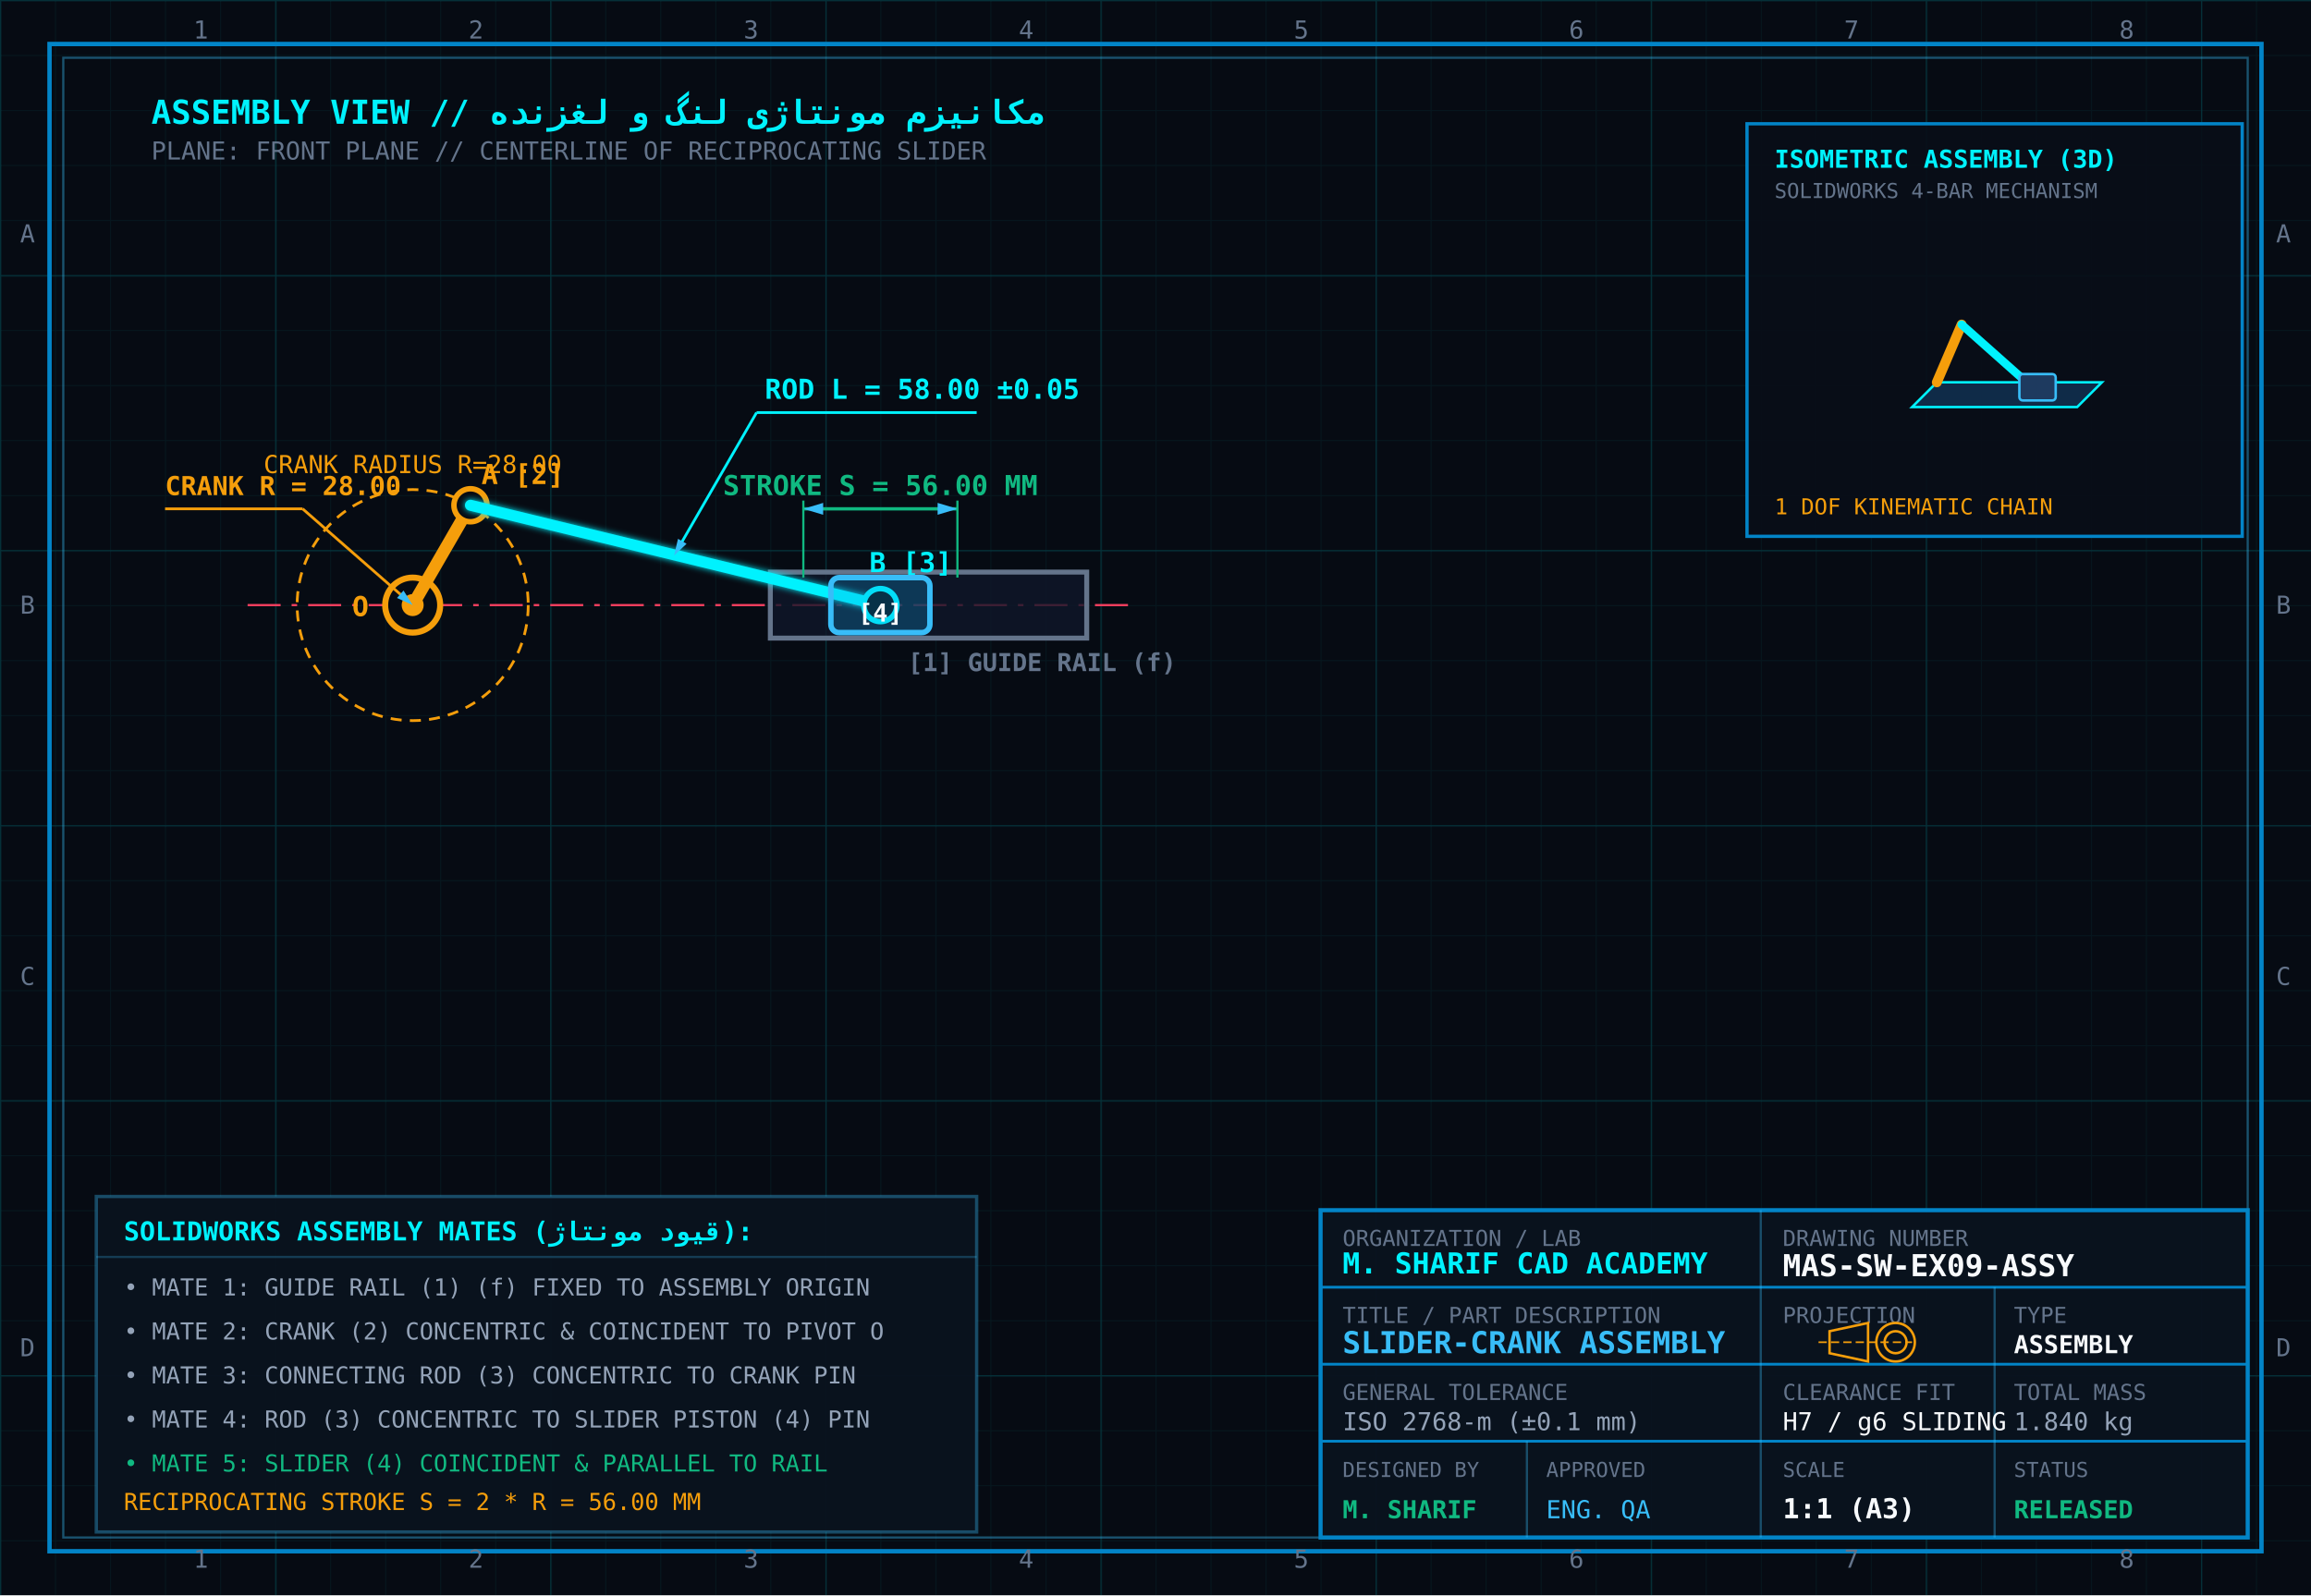
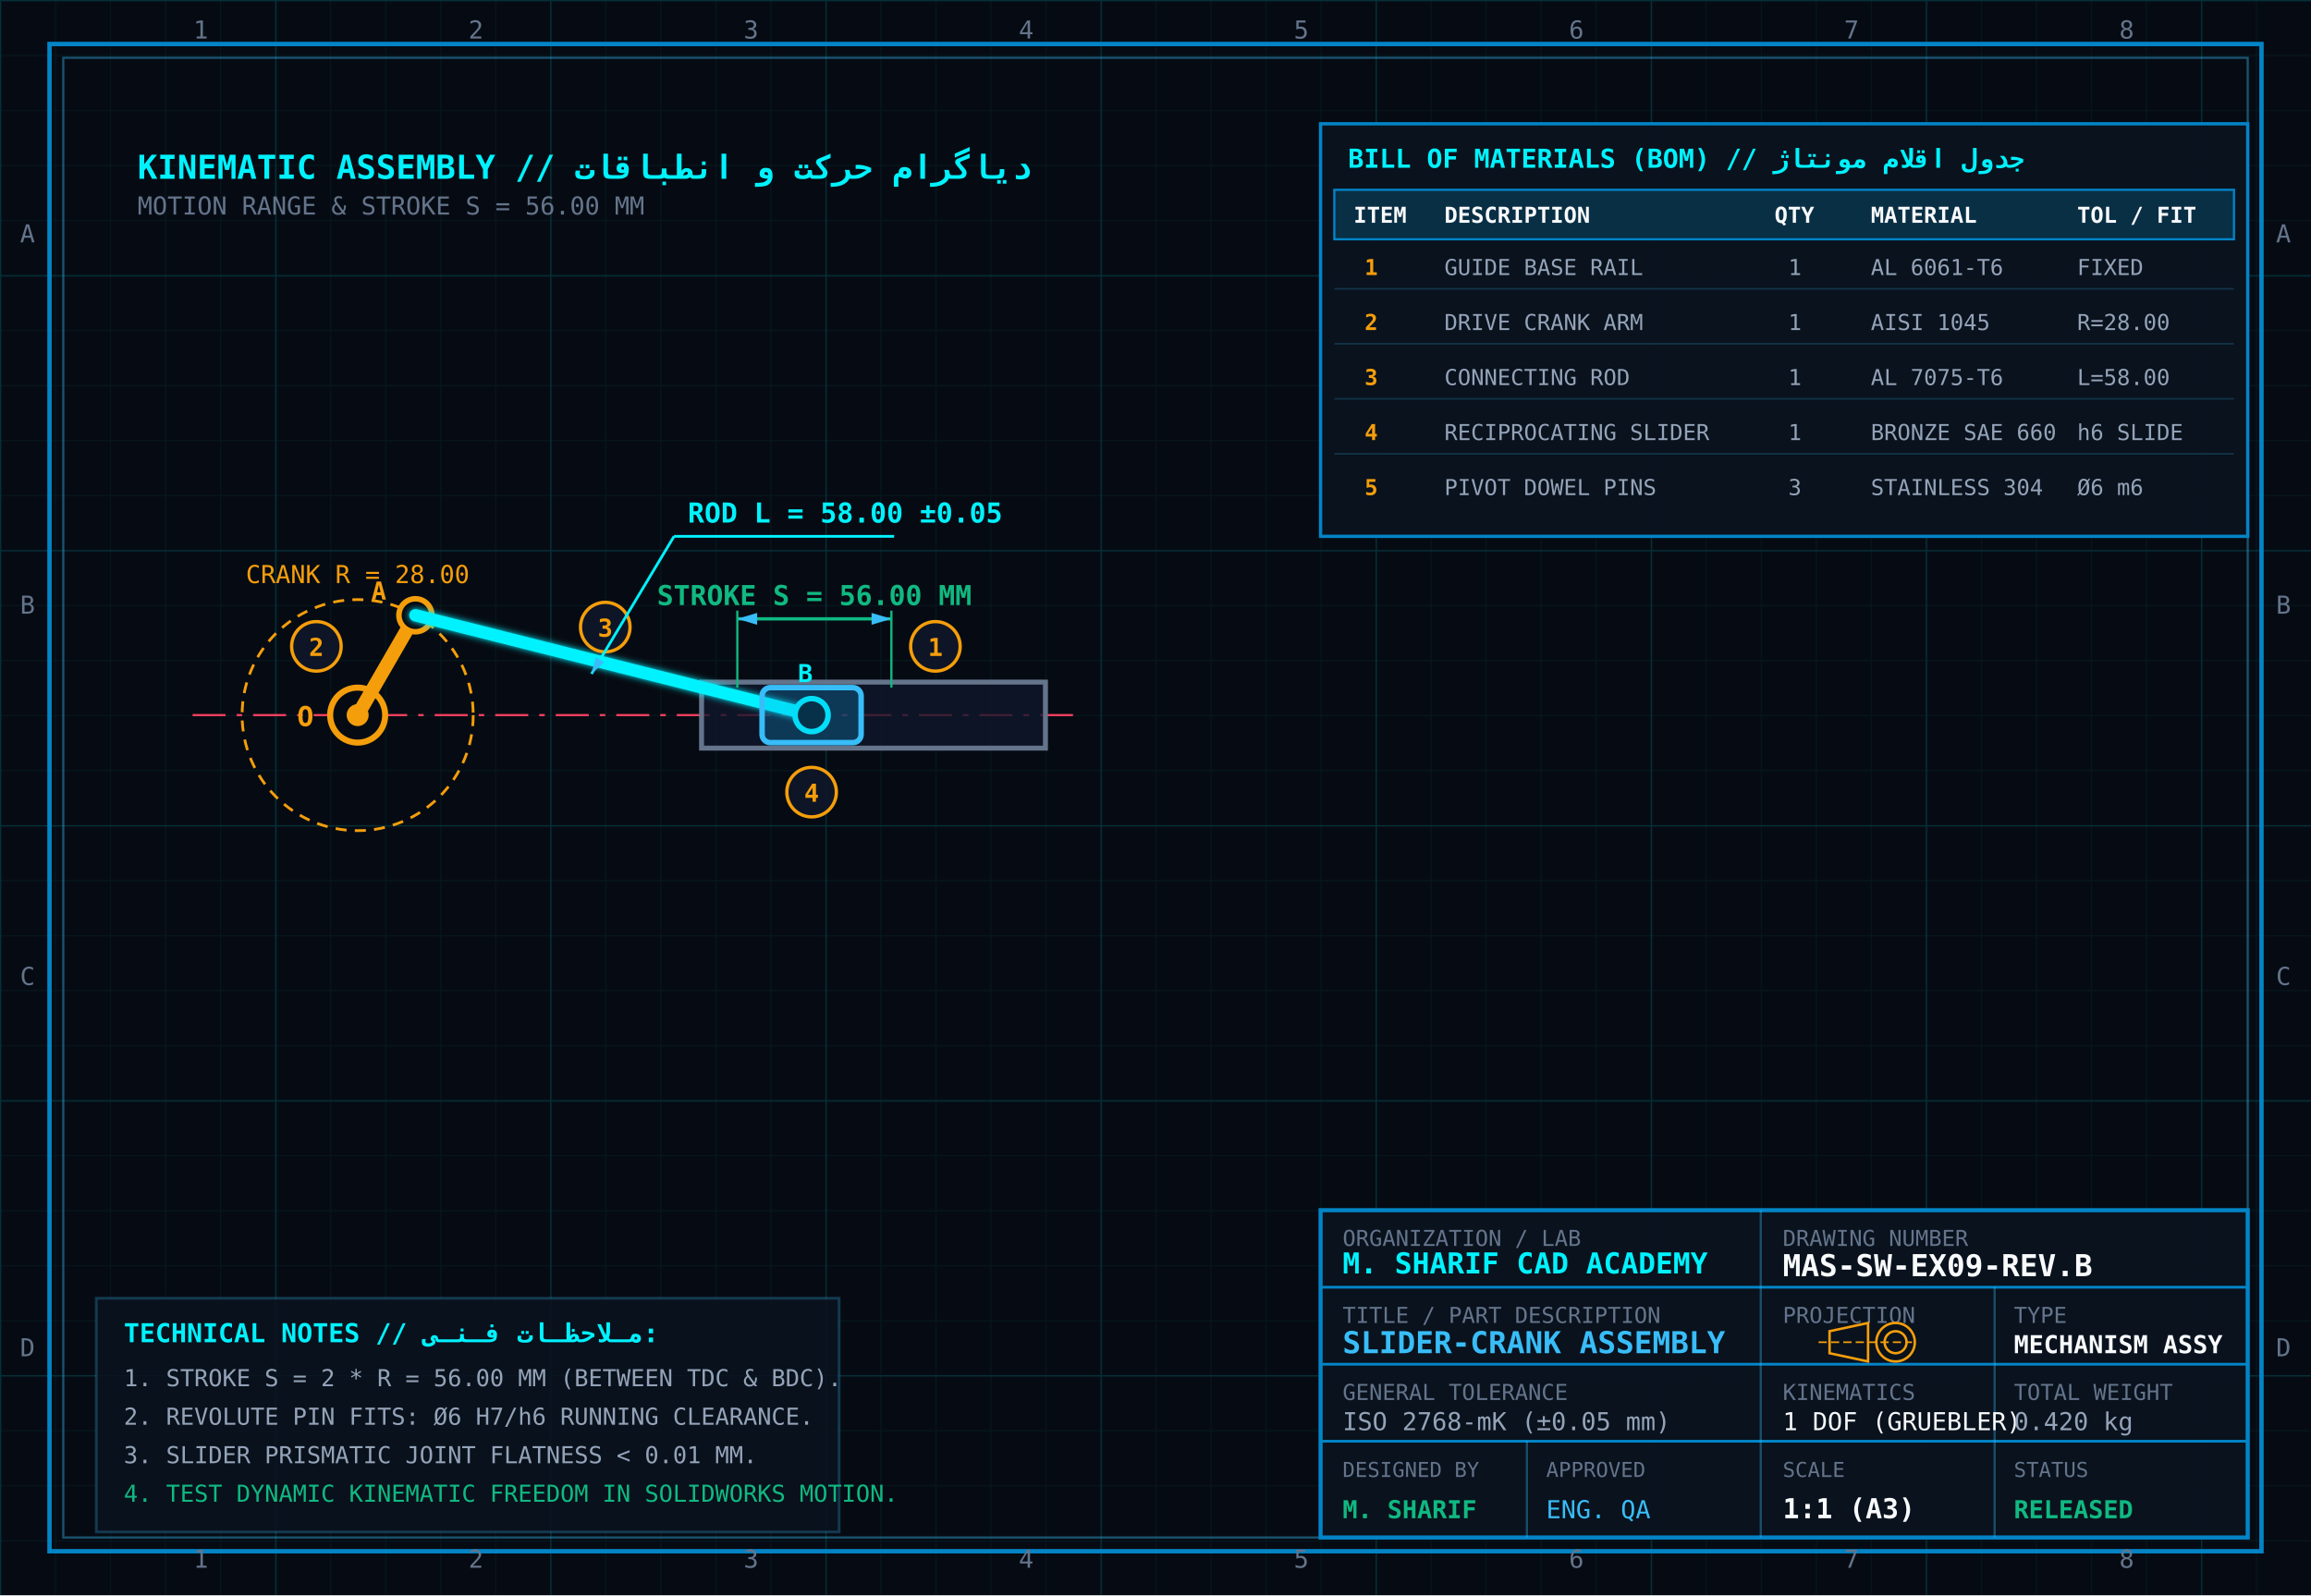
<svg xmlns="http://www.w3.org/2000/svg" viewBox="0 0 840 580" width="100%" height="100%">
  <defs>
    <pattern id="cadGrid9" width="20" height="20" patternUnits="userSpaceOnUse">
      <path d="M 20 0 L 0 0 0 20" fill="none" stroke="rgba(0, 242, 254, 0.05)" stroke-width="0.75" />
    </pattern>
    <pattern id="cadGridMajor9" width="100" height="100" patternUnits="userSpaceOnUse">
      <path d="M 100 0 L 0 0 0 100" fill="none" stroke="rgba(0, 242, 254, 0.12)" stroke-width="1" />
    </pattern>
    <marker id="arrEnd9" viewBox="0 0 10 10" refX="10" refY="5" markerWidth="6" markerHeight="6" orient="auto">
      <path d="M 0 2 L 10 5 L 0 8 Z" fill="#38bdf8" />
    </marker>
    <marker id="arrStart9" viewBox="0 0 10 10" refX="0" refY="5" markerWidth="6" markerHeight="6" orient="auto">
      <path d="M 10 2 L 0 5 L 10 8 Z" fill="#38bdf8" />
    </marker>
    <filter id="glow9" x="-10%" y="-10%" width="120%" height="120%">
      <feGaussianBlur stdDeviation="1.2" result="blur" />
      <feComposite in="SourceGraphic" in2="blur" operator="over" />
    </filter>
  </defs>
  <rect width="840" height="580" fill="#060b13" class="cad-bg" />
  <rect width="840" height="580" fill="url(#cadGrid9)" class="cad-grid" />
  <rect width="840" height="580" fill="url(#cadGridMajor9)" class="cad-grid-major" />
  <rect x="18" y="16" width="804" height="548" fill="none" stroke="#0284c7" stroke-width="1.6" />
  <rect x="23" y="21" width="794" height="538" fill="none" stroke="rgba(56, 189, 248, 0.4)" stroke-width="0.8" />
  <g fill="#64748b" font-family="monospace" font-size="9" text-anchor="middle">
    <text x="73" y="14">1</text>
    <text x="73" y="570">1</text>
    <text x="173" y="14">2</text>
    <text x="173" y="570">2</text>
    <text x="273" y="14">3</text>
    <text x="273" y="570">3</text>
    <text x="373" y="14">4</text>
    <text x="373" y="570">4</text>
    <text x="473" y="14">5</text>
    <text x="473" y="570">5</text>
    <text x="573" y="14">6</text>
    <text x="573" y="570">6</text>
    <text x="673" y="14">7</text>
    <text x="673" y="570">7</text>
    <text x="773" y="14">8</text>
    <text x="773" y="570">8</text>
  </g>
  <g fill="#64748b" font-family="monospace" font-size="9" text-anchor="middle" dominant-baseline="central">
    <text x="10" y="85">A</text>
    <text x="830" y="85">A</text>
    <text x="10" y="220">B</text>
    <text x="830" y="220">B</text>
    <text x="10" y="355">C</text>
    <text x="830" y="355">C</text>
    <text x="10" y="490">D</text>
    <text x="830" y="490">D</text>
  </g>
  <g transform="translate(480, 440)">
    <rect width="337" height="119" fill="rgba(10, 18, 30, 0.95)" stroke="#0284c7" stroke-width="1.5" />
    <line x1="0" y1="28" x2="337" y2="28" stroke="#0284c7" stroke-width="1" />
    <line x1="0" y1="56" x2="337" y2="56" stroke="#0284c7" stroke-width="1" />
    <line x1="0" y1="84" x2="337" y2="84" stroke="#0284c7" stroke-width="1" />
    <line x1="160" y1="0" x2="160" y2="84" stroke="rgba(56, 189, 248, 0.35)" stroke-width="0.8" />
    <line x1="245" y1="28" x2="245" y2="84" stroke="rgba(56, 189, 248, 0.35)" stroke-width="0.8" />
    <line x1="75" y1="84" x2="75" y2="119" stroke="rgba(56, 189, 248, 0.35)" stroke-width="0.8" />
    <line x1="160" y1="84" x2="160" y2="119" stroke="rgba(56, 189, 248, 0.35)" stroke-width="0.8" />
    <line x1="245" y1="84" x2="245" y2="119" stroke="rgba(56, 189, 248, 0.35)" stroke-width="0.8" />
    <text x="8" y="13" fill="#64748b" font-family="monospace" font-size="8">ORGANIZATION / LAB</text>
    <text x="8" y="23" fill="#00f2fe" font-family="monospace" font-size="10.5" font-weight="bold">M. SHARIF CAD ACADEMY</text>
    <text x="168" y="13" fill="#64748b" font-family="monospace" font-size="8">DRAWING NUMBER</text>
-     <text x="168" y="24" fill="#f8fafc" font-family="monospace" font-size="11" font-weight="bold">MAS-SW-EX09-ASSY</text>
+     <text x="168" y="24" fill="#f8fafc" font-family="monospace" font-size="11" font-weight="bold">MAS-SW-EX09-REV.B</text>
    <text x="8" y="41" fill="#64748b" font-family="monospace" font-size="8">TITLE / PART DESCRIPTION</text>
    <text x="8" y="52" fill="#38bdf8" font-family="monospace" font-size="11" font-weight="bold">SLIDER-CRANK ASSEMBLY</text>
    <text x="168" y="41" fill="#64748b" font-family="monospace" font-size="8">PROJECTION</text>
    <g transform="translate(185, 48)">
      <polygon points="0,4 0,-4 14,-7 14,7" fill="none" stroke="#f59e0b" stroke-width="0.9" />
      <line x1="-4" y1="0" x2="30" y2="0" stroke="#f59e0b" stroke-width="0.6" stroke-dasharray="3,1.5" />
      <circle cx="24" cy="0" r="4" fill="none" stroke="#f59e0b" stroke-width="0.9" />
      <circle cx="24" cy="0" r="7" fill="none" stroke="#f59e0b" stroke-width="0.9" />
    </g>
    <text x="252" y="41" fill="#64748b" font-family="monospace" font-size="8">TYPE</text>
-     <text x="252" y="52" fill="#f8fafc" font-family="monospace" font-size="9" font-weight="bold">ASSEMBLY</text>
+     <text x="252" y="52" fill="#f8fafc" font-family="monospace" font-size="9" font-weight="bold">MECHANISM ASSY</text>
    <text x="8" y="69" fill="#64748b" font-family="monospace" font-size="8">GENERAL TOLERANCE</text>
-     <text x="8" y="80" fill="#94a3b8" font-family="monospace" font-size="9">ISO 2768-m (±0.1 mm)</text>
-     <text x="168" y="69" fill="#64748b" font-family="monospace" font-size="8">CLEARANCE FIT</text>
-     <text x="168" y="80" fill="#f8fafc" font-family="monospace" font-size="9">H7 / g6 SLIDING</text>
-     <text x="252" y="69" fill="#64748b" font-family="monospace" font-size="8">TOTAL MASS</text>
-     <text x="252" y="80" fill="#94a3b8" font-family="monospace" font-size="9">1.840 kg</text>
+     <text x="8" y="80" fill="#94a3b8" font-family="monospace" font-size="9">ISO 2768-mK (±0.05 mm)</text>
+     <text x="168" y="69" fill="#64748b" font-family="monospace" font-size="8">KINEMATICS</text>
+     <text x="168" y="80" fill="#f8fafc" font-family="monospace" font-size="9">1 DOF (GRUEBLER)</text>
+     <text x="252" y="69" fill="#64748b" font-family="monospace" font-size="8">TOTAL WEIGHT</text>
+     <text x="252" y="80" fill="#94a3b8" font-family="monospace" font-size="9">0.420 kg</text>
    <text x="8" y="97" fill="#64748b" font-family="monospace" font-size="7.5">DESIGNED BY</text>
    <text x="8" y="112" fill="#10b981" font-family="monospace" font-size="9" font-weight="bold">M. SHARIF</text>
    <text x="82" y="97" fill="#64748b" font-family="monospace" font-size="7.5">APPROVED</text>
    <text x="82" y="112" fill="#38bdf8" font-family="monospace" font-size="9">ENG. QA</text>
    <text x="168" y="97" fill="#64748b" font-family="monospace" font-size="7.5">SCALE</text>
    <text x="168" y="112" fill="#f8fafc" font-family="monospace" font-size="10" font-weight="bold">1:1 (A3)</text>
    <text x="252" y="97" fill="#64748b" font-family="monospace" font-size="7.5">STATUS</text>
    <text x="252" y="112" fill="#10b981" font-family="monospace" font-size="9" font-weight="bold">RELEASED</text>
  </g>
-   <g transform="translate(35, 435)">
-     <rect width="320" height="122" fill="rgba(10, 18, 30, 0.95)" stroke="rgba(56, 189, 248, 0.35)" stroke-width="1.2" />
-     <text x="10" y="16" fill="#00f2fe" font-family="monospace" font-size="9.5" font-weight="bold">SOLIDWORKS ASSEMBLY MATES (قیود مونتاژ):</text>
-     <line x1="0" y1="22" x2="320" y2="22" stroke="rgba(56, 189, 248, 0.25)" stroke-width="0.8" />
-     <text x="10" y="36" fill="#94a3b8" font-family="monospace" font-size="8.5">• MATE 1: GUIDE RAIL (1) (f) FIXED TO ASSEMBLY ORIGIN</text>
-     <text x="10" y="52" fill="#94a3b8" font-family="monospace" font-size="8.5">• MATE 2: CRANK (2) CONCENTRIC &amp; COINCIDENT TO PIVOT O</text>
-     <text x="10" y="68" fill="#94a3b8" font-family="monospace" font-size="8.5">• MATE 3: CONNECTING ROD (3) CONCENTRIC TO CRANK PIN</text>
-     <text x="10" y="84" fill="#94a3b8" font-family="monospace" font-size="8.5">• MATE 4: ROD (3) CONCENTRIC TO SLIDER PISTON (4) PIN</text>
-     <text x="10" y="100" fill="#10b981" font-family="monospace" font-size="8.5">• MATE 5: SLIDER (4) COINCIDENT &amp; PARALLEL TO RAIL</text>
-     <text x="10" y="114" fill="#f59e0b" font-family="monospace" font-size="8.5">RECIPROCATING STROKE S = 2 * R = 56.00 MM</text>
+   <g transform="translate(35, 472)">
+     <rect width="270" height="85" fill="rgba(10, 18, 30, 0.85)" stroke="rgba(56, 189, 248, 0.25)" stroke-width="1" />
+     <text x="10" y="16" fill="#00f2fe" font-family="monospace" font-size="9.5" font-weight="bold">TECHNICAL NOTES // مـلاحظـات فـنـی:</text>
+     <text x="10" y="32" fill="#94a3b8" font-family="monospace" font-size="8.5">1. STROKE S = 2 * R = 56.00 MM (BETWEEN TDC &amp; BDC).</text>
+     <text x="10" y="46" fill="#94a3b8" font-family="monospace" font-size="8.5">2. REVOLUTE PIN FITS: Ø6 H7/h6 RUNNING CLEARANCE.</text>
+     <text x="10" y="60" fill="#94a3b8" font-family="monospace" font-size="8.5">3. SLIDER PRISMATIC JOINT FLATNESS &lt; 0.01 MM.</text>
+     <text x="10" y="74" fill="#10b981" font-family="monospace" font-size="8.5">4. TEST DYNAMIC KINEMATIC FREEDOM IN SOLIDWORKS MOTION.</text>
  </g>
-   <g transform="translate(635, 45)">
-     <rect width="180" height="150" fill="rgba(8, 14, 24, 0.9)" stroke="#0284c7" stroke-width="1.2" />
-     <text x="10" y="16" fill="#00f2fe" font-family="monospace" font-size="9" font-weight="bold">ISOMETRIC ASSEMBLY (3D)</text>
-     <text x="10" y="27" fill="#64748b" font-family="monospace" font-size="7.5">SOLIDWORKS 4-BAR MECHANISM</text>
-     <g transform="translate(90, 85) scale(0.6)">
-       <polygon points="-50,30 50,30 65,15 -35,15" fill="#0f2b48" stroke="#00f2fe" stroke-width="1.5" />
-       <line x1="-35" y1="15" x2="-20" y2="-20" stroke="#f59e0b" stroke-width="6" stroke-linecap="round" />
-       <line x1="-20" y1="-20" x2="25" y2="20" stroke="#00f2fe" stroke-width="5" stroke-linecap="round" />
-       <rect x="15" y="10" width="22" height="16" rx="2" fill="#1e3a5f" stroke="#38bdf8" stroke-width="1.5" />
+   <g transform="translate(480, 45)">
+     <rect width="337" height="150" fill="rgba(10, 18, 30, 0.95)" stroke="#0284c7" stroke-width="1.2" />
+     <text x="10" y="16" fill="#00f2fe" font-family="monospace" font-size="9.5" font-weight="bold">BILL OF MATERIALS (BOM) // جدول اقلام مونتاژ</text>
+     <rect x="5" y="24" width="327" height="18" fill="rgba(14, 165, 233, 0.2)" stroke="#0284c7" stroke-width="0.8" />
+     <text x="12" y="36" fill="#f8fafc" font-family="monospace" font-size="8" font-weight="bold">ITEM</text>
+     <text x="45" y="36" fill="#f8fafc" font-family="monospace" font-size="8" font-weight="bold">DESCRIPTION</text>
+     <text x="165" y="36" fill="#f8fafc" font-family="monospace" font-size="8" font-weight="bold">QTY</text>
+     <text x="200" y="36" fill="#f8fafc" font-family="monospace" font-size="8" font-weight="bold">MATERIAL</text>
+     <text x="275" y="36" fill="#f8fafc" font-family="monospace" font-size="8" font-weight="bold">TOL / FIT</text>
+     <g fill="#94a3b8" font-family="monospace" font-size="8">
+       <text x="16" y="55" fill="#f59e0b" font-weight="bold">1</text>
+       <text x="45" y="55">GUIDE BASE RAIL</text>
+       <text x="170" y="55">1</text>
+       <text x="200" y="55">AL 6061-T6</text>
+       <text x="275" y="55">FIXED</text>
+       <line x1="5" y1="60" x2="332" y2="60" stroke="rgba(56, 189, 248, 0.2)" stroke-width="0.6" />
+       <text x="16" y="75" fill="#f59e0b" font-weight="bold">2</text>
+       <text x="45" y="75">DRIVE CRANK ARM</text>
+       <text x="170" y="75">1</text>
+       <text x="200" y="75">AISI 1045</text>
+       <text x="275" y="75">R=28.00</text>
+       <line x1="5" y1="80" x2="332" y2="80" stroke="rgba(56, 189, 248, 0.2)" stroke-width="0.6" />
+       <text x="16" y="95" fill="#f59e0b" font-weight="bold">3</text>
+       <text x="45" y="95">CONNECTING ROD</text>
+       <text x="170" y="95">1</text>
+       <text x="200" y="95">AL 7075-T6</text>
+       <text x="275" y="95">L=58.00</text>
+       <line x1="5" y1="100" x2="332" y2="100" stroke="rgba(56, 189, 248, 0.2)" stroke-width="0.6" />
+       <text x="16" y="115" fill="#f59e0b" font-weight="bold">4</text>
+       <text x="45" y="115">RECIPROCATING SLIDER</text>
+       <text x="170" y="115">1</text>
+       <text x="200" y="115">BRONZE SAE 660</text>
+       <text x="275" y="115">h6 SLIDE</text>
+       <line x1="5" y1="120" x2="332" y2="120" stroke="rgba(56, 189, 248, 0.2)" stroke-width="0.6" />
+       <text x="16" y="135" fill="#f59e0b" font-weight="bold">5</text>
+       <text x="45" y="135">PIVOT DOWEL PINS</text>
+       <text x="170" y="135">3</text>
+       <text x="200" y="135">STAINLESS 304</text>
+       <text x="275" y="135">Ø6 m6</text>
    </g>
-     <text x="10" y="142" fill="#f59e0b" font-family="monospace" font-size="8">1 DOF KINEMATIC CHAIN</text>
  </g>
-   <g transform="translate(250, 220)">
-     <text x="-195" y="-175" fill="#00f2fe" font-family="monospace" font-size="12" font-weight="bold">ASSEMBLY VIEW // مکانیزم مونتاژی لنگ و لغزنده</text>
-     <text x="-195" y="-162" fill="#64748b" font-family="monospace" font-size="9">PLANE: FRONT PLANE // CENTERLINE OF RECIPROCATING SLIDER</text>
+   <g transform="translate(230, 260)">
+     <text x="-180" y="-195" fill="#00f2fe" font-family="monospace" font-size="12" font-weight="bold">KINEMATIC ASSEMBLY // دیاگرام حرکت و انطباقات</text>
+     <text x="-180" y="-182" fill="#64748b" font-family="monospace" font-size="9">MOTION RANGE &amp; STROKE S = 56.00 MM</text>
    <line x1="-160" y1="0" x2="160" y2="0" stroke="#f43f5e" stroke-width="0.8" stroke-dasharray="12,4,2,4" />
-     <rect x="30" y="-12" width="115" height="24" fill="rgba(15, 23, 42, 0.8)" stroke="#64748b" stroke-width="1.8" />
-     <text x="80" y="24" fill="#64748b" font-family="monospace" font-size="9" font-weight="bold">[1] GUIDE RAIL (f)</text>
+     <rect x="25" y="-12" width="125" height="24" fill="rgba(15, 23, 42, 0.8)" stroke="#64748b" stroke-width="1.8" />
+     <g transform="translate(110, -25)">
+       <circle cx="0" cy="0" r="9" fill="rgba(15, 23, 42, 0.9)" stroke="#f59e0b" stroke-width="1.2" />
+       <text x="0" y="3.5" fill="#f59e0b" font-family="monospace" font-size="9" font-weight="bold" text-anchor="middle">1</text>
+     </g>
    <circle cx="-100" cy="0" r="42" fill="none" stroke="#f59e0b" stroke-width="1" stroke-dasharray="4,3" />
-     <text x="-100" y="-48" fill="#f59e0b" font-family="monospace" font-size="9" text-anchor="middle">CRANK RADIUS R=28.00</text>
+     <text x="-100" y="-48" fill="#f59e0b" font-family="monospace" font-size="9" text-anchor="middle">CRANK R = 28.00</text>
    <circle cx="-100" cy="0" r="10" fill="#060b13" stroke="#f59e0b" stroke-width="2.2" />
    <circle cx="-100" cy="0" r="4" fill="#f59e0b" />
    <text x="-122" y="4" fill="#f59e0b" font-family="monospace" font-size="10" font-weight="bold">O</text>
-     <line x1="-100" y1="0" x2="-79" y2="-36.3" stroke="#f59e0b" stroke-width="4.5" stroke-linecap="round" />
+     <line x1="-100" y1="0" x2="-79" y2="-36.3" stroke="#f59e0b" stroke-width="5" stroke-linecap="round" />
    <circle cx="-79" cy="-36.3" r="6" fill="#060b13" stroke="#f59e0b" stroke-width="2" />
-     <text x="-75" y="-44" fill="#f59e0b" font-family="monospace" font-size="10" font-weight="bold">A [2]</text>
-     <line x1="-79" y1="-36.3" x2="70" y2="0" stroke="#00f2fe" stroke-width="4" stroke-linecap="round" filter="url(#glow9)" />
-     <circle cx="70" cy="0" r="6" fill="#060b13" stroke="#00f2fe" stroke-width="2" />
-     <text x="66" y="-12" fill="#00f2fe" font-family="monospace" font-size="10" font-weight="bold">B [3]</text>
-     <rect x="52" y="-10" width="36" height="20" rx="3" fill="rgba(14, 165, 233, 0.25)" stroke="#38bdf8" stroke-width="2" />
-     <text x="70" y="6" fill="#f8fafc" font-family="monospace" font-size="9" text-anchor="middle" font-weight="bold">[4]</text>
-     <line x1="42" y1="-35" x2="98" y2="-35" stroke="#10b981" stroke-width="1.2" marker-start="url(#arrStart9)" marker-end="url(#arrEnd9)" />
-     <line x1="42" y1="-10" x2="42" y2="-38" stroke="#10b981" stroke-width="0.8" />
-     <line x1="98" y1="-10" x2="98" y2="-38" stroke="#10b981" stroke-width="0.8" />
-     <text x="70" y="-40" fill="#10b981" font-family="monospace" font-size="10" font-weight="bold" text-anchor="middle">STROKE S = 56.00 MM</text>
-     <line x1="-100" y1="0" x2="-140" y2="-35" stroke="#f59e0b" stroke-width="1" marker-start="url(#arrStart9)" />
-     <line x1="-140" y1="-35" x2="-190" y2="-35" stroke="#f59e0b" stroke-width="1" />
-     <text x="-190" y="-40" fill="#f59e0b" font-family="monospace" font-size="9.5" font-weight="bold">CRANK R = 28.00</text>
-     <line x1="-5" y1="-18" x2="25" y2="-70" stroke="#00f2fe" stroke-width="1" marker-start="url(#arrStart9)" />
-     <line x1="25" y1="-70" x2="105" y2="-70" stroke="#00f2fe" stroke-width="1" />
-     <text x="28" y="-75" fill="#00f2fe" font-family="monospace" font-size="10" font-weight="bold">ROD L = 58.00 ±0.05</text>
+     <text x="-95" y="-42" fill="#f59e0b" font-family="monospace" font-size="9" font-weight="bold">A</text>
+     <g transform="translate(-115, -25)">
+       <circle cx="0" cy="0" r="9" fill="rgba(15, 23, 42, 0.9)" stroke="#f59e0b" stroke-width="1.2" />
+       <text x="0" y="3.5" fill="#f59e0b" font-family="monospace" font-size="9" font-weight="bold" text-anchor="middle">2</text>
+     </g>
+     <line x1="-79" y1="-36.3" x2="65" y2="0" stroke="#00f2fe" stroke-width="4.5" stroke-linecap="round" filter="url(#glow9)" />
+     <circle cx="65" cy="0" r="6" fill="#060b13" stroke="#00f2fe" stroke-width="2" />
+     <text x="60" y="-12" fill="#00f2fe" font-family="monospace" font-size="9" font-weight="bold">B</text>
+     <g transform="translate(-10, -32)">
+       <circle cx="0" cy="0" r="9" fill="rgba(15, 23, 42, 0.9)" stroke="#f59e0b" stroke-width="1.2" />
+       <text x="0" y="3.5" fill="#f59e0b" font-family="monospace" font-size="9" font-weight="bold" text-anchor="middle">3</text>
+     </g>
+     <rect x="47" y="-10" width="36" height="20" rx="3" fill="rgba(14, 165, 233, 0.25)" stroke="#38bdf8" stroke-width="2" />
+     <g transform="translate(65, 28)">
+       <circle cx="0" cy="0" r="9" fill="rgba(15, 23, 42, 0.9)" stroke="#f59e0b" stroke-width="1.2" />
+       <text x="0" y="3.5" fill="#f59e0b" font-family="monospace" font-size="9" font-weight="bold" text-anchor="middle">4</text>
+     </g>
+     <line x1="38" y1="-35" x2="94" y2="-35" stroke="#10b981" stroke-width="1.2" marker-start="url(#arrStart9)" marker-end="url(#arrEnd9)" />
+     <line x1="38" y1="-10" x2="38" y2="-38" stroke="#10b981" stroke-width="0.8" />
+     <line x1="94" y1="-10" x2="94" y2="-38" stroke="#10b981" stroke-width="0.8" />
+     <text x="66" y="-40" fill="#10b981" font-family="monospace" font-size="10" font-weight="bold" text-anchor="middle">STROKE S = 56.00 MM</text>
+     <line x1="-15" y1="-15" x2="15" y2="-65" stroke="#00f2fe" stroke-width="1" marker-start="url(#arrStart9)" />
+     <line x1="15" y1="-65" x2="95" y2="-65" stroke="#00f2fe" stroke-width="1" />
+     <text x="20" y="-70" fill="#00f2fe" font-family="monospace" font-size="10" font-weight="bold">ROD L = 58.00 ±0.05</text>
  </g>
</svg>
